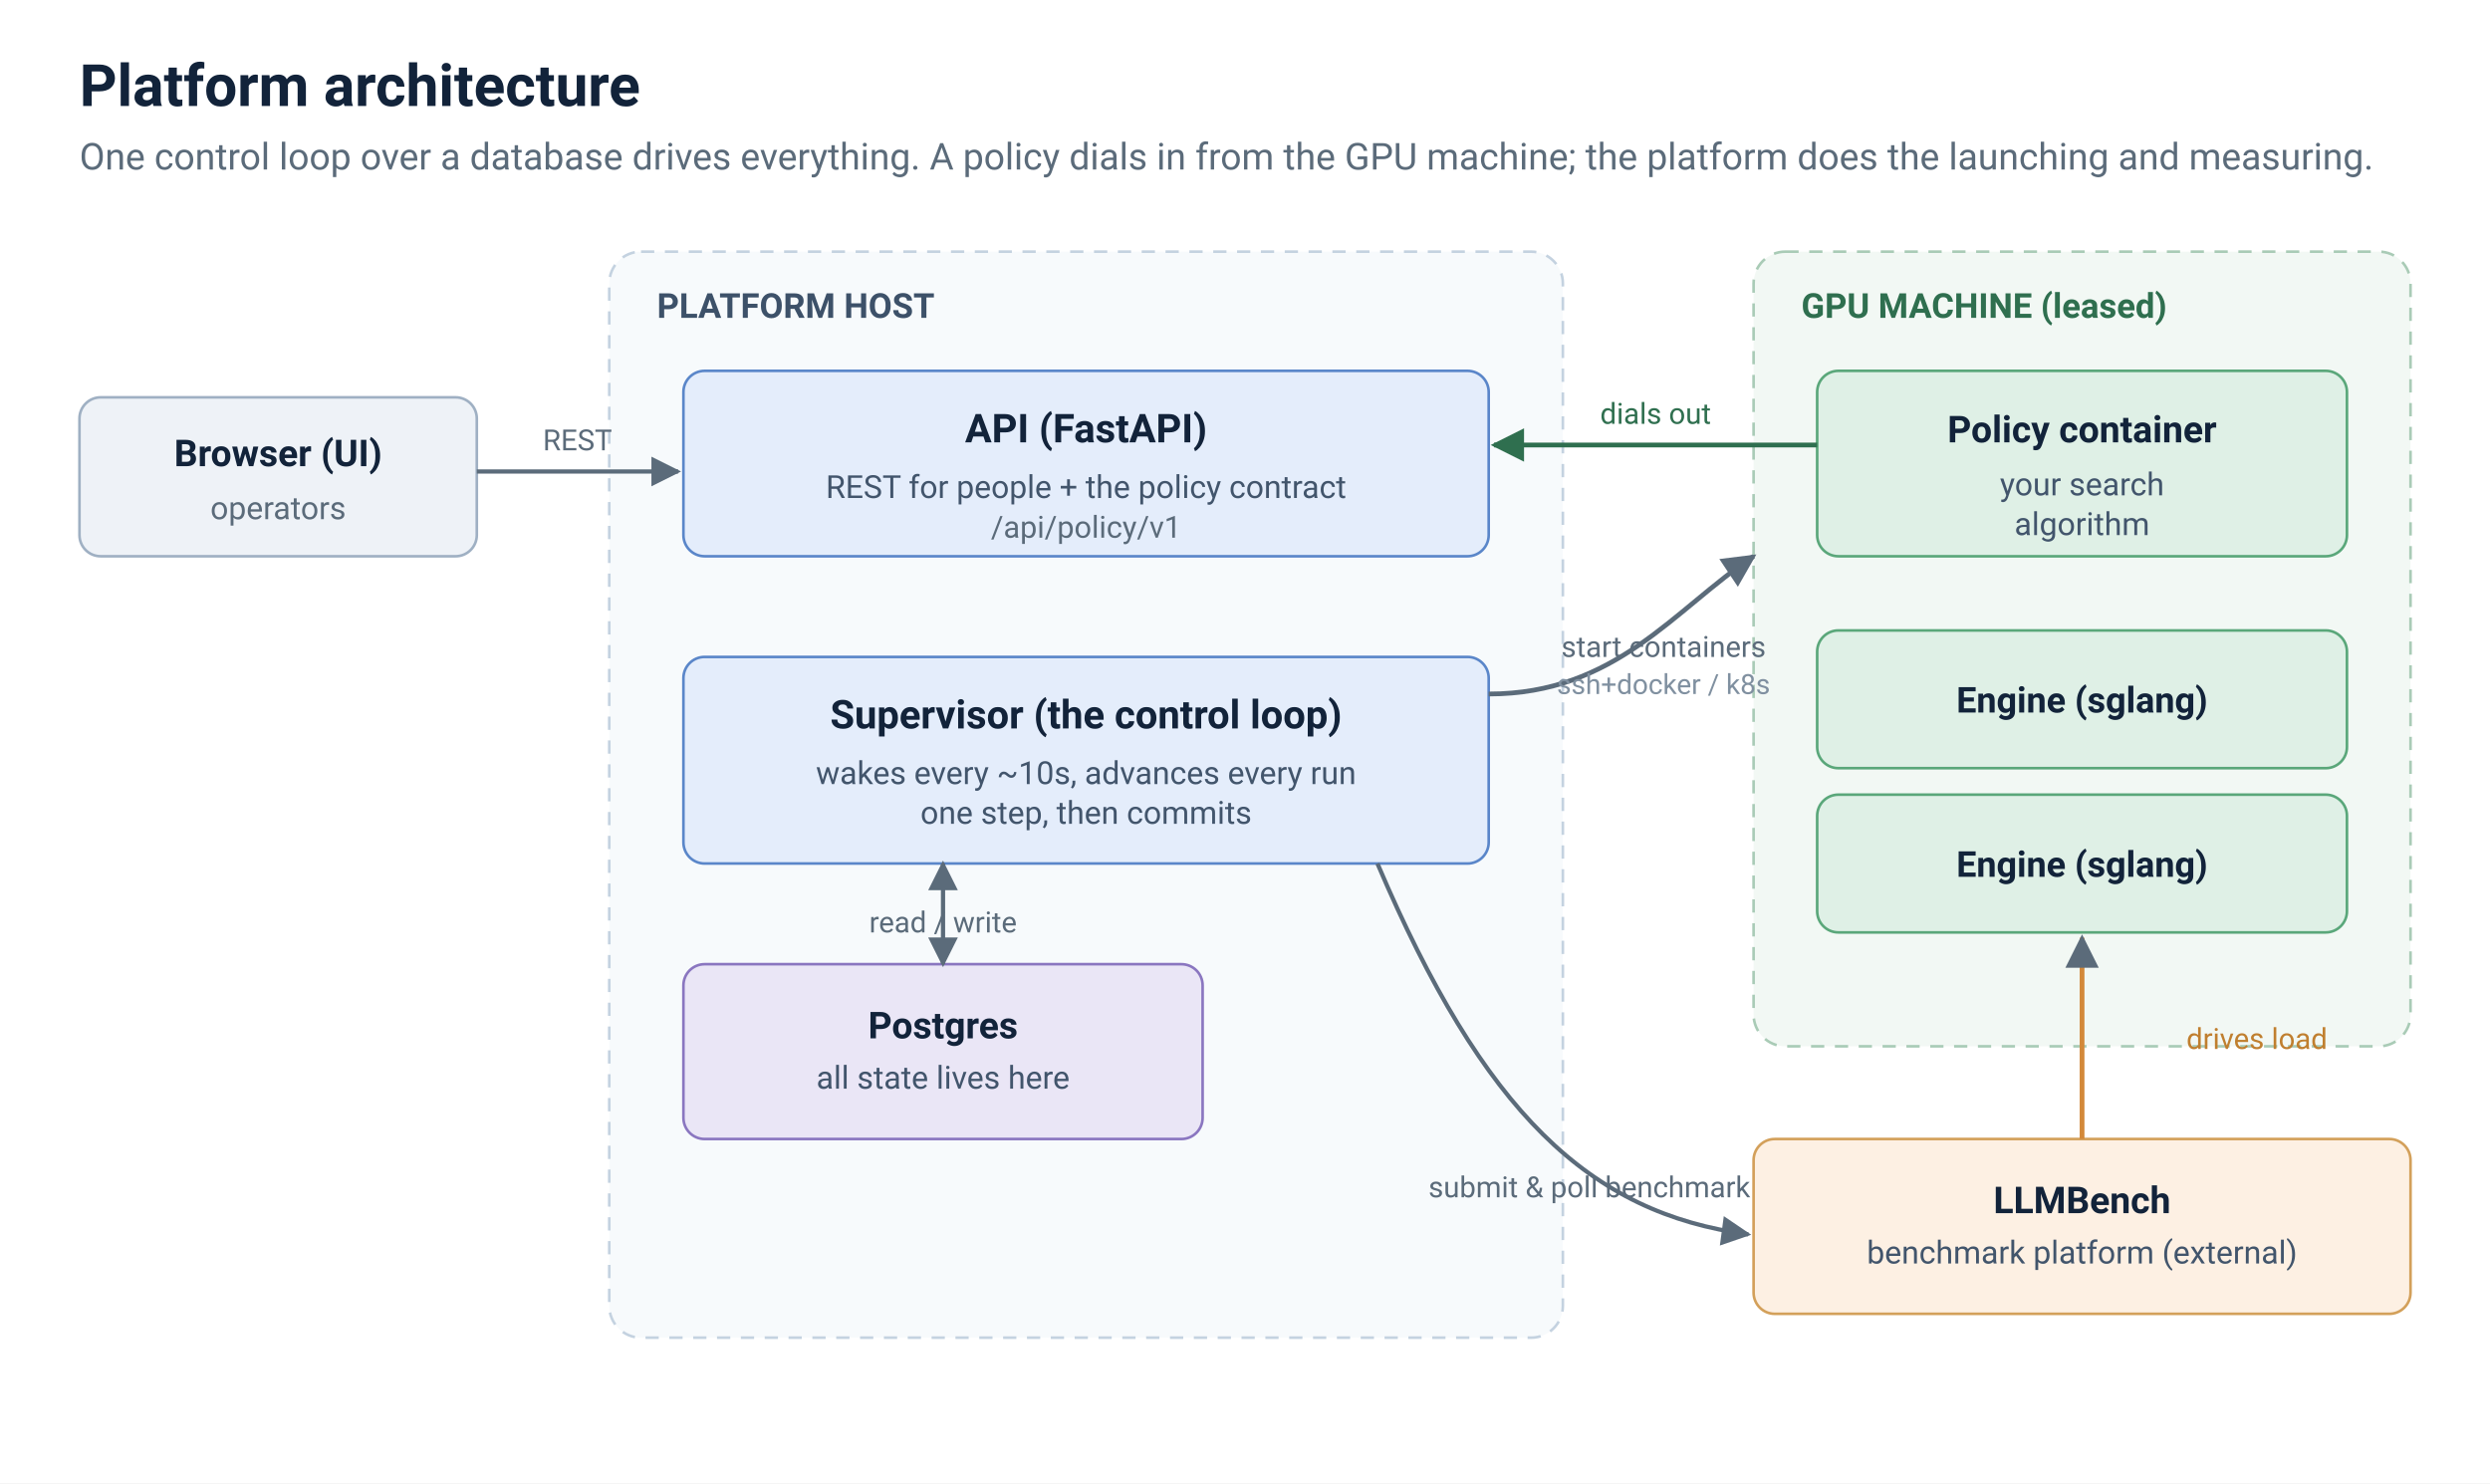
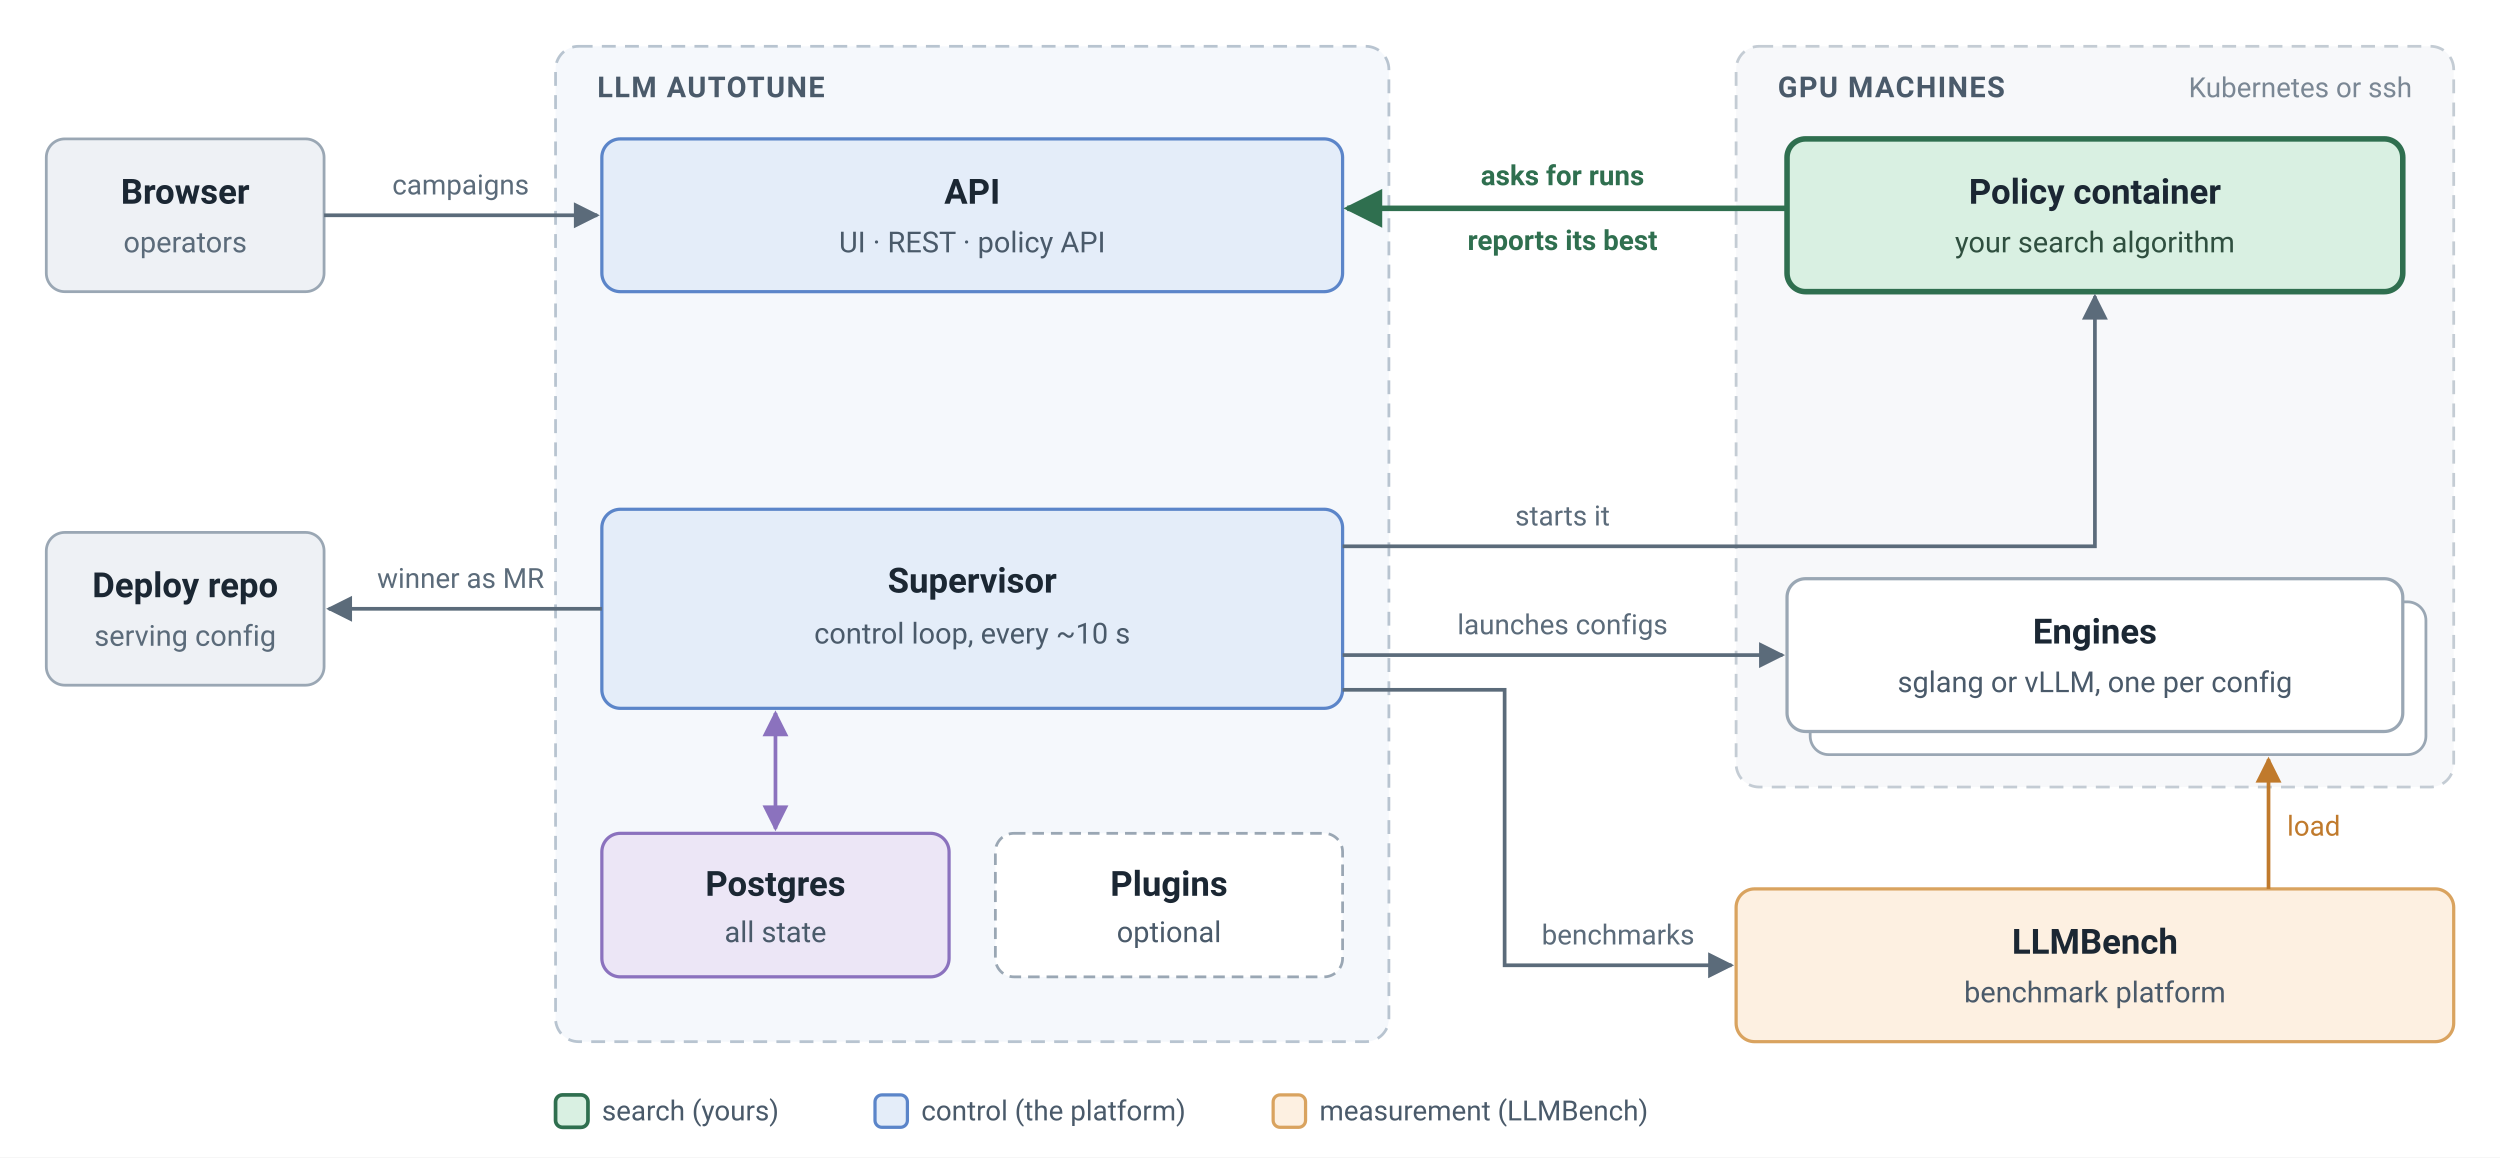
- <svg xmlns="http://www.w3.org/2000/svg" viewBox="0 0 940 560" font-family="-apple-system, Segoe UI, Roboto, Helvetica, Arial, sans-serif">
+ <svg xmlns="http://www.w3.org/2000/svg" viewBox="0 0 1080 500" font-family="-apple-system, Segoe UI, Roboto, Helvetica, Arial, sans-serif">
  <defs>
    <marker id="arr" viewBox="0 0 10 10" refX="9" refY="5" markerWidth="7" markerHeight="7" orient="auto-start-reverse">
      <path d="M0 0 L10 5 L0 10 z" fill="#5b6b7a" />
    </marker>
-     <marker id="arrb" viewBox="0 0 10 10" refX="9" refY="5" markerWidth="7" markerHeight="7" orient="auto-start-reverse">
+     <marker id="arrp" viewBox="0 0 10 10" refX="9" refY="5" markerWidth="7" markerHeight="7" orient="auto-start-reverse">
+       <path d="M0 0 L10 5 L0 10 z" fill="#8b72be" />
+     </marker>
+     <marker id="arrg" viewBox="0 0 10 10" refX="9" refY="5" markerWidth="7" markerHeight="7" orient="auto-start-reverse">
      <path d="M0 0 L10 5 L0 10 z" fill="#2f6f4f" />
    </marker>
+     <marker id="arro" viewBox="0 0 10 10" refX="9" refY="5" markerWidth="7" markerHeight="7" orient="auto-start-reverse">
+       <path d="M0 0 L10 5 L0 10 z" fill="#c07a2c" />
+     </marker>
  </defs>
-   <rect width="940" height="560" fill="#ffffff" />
-   <text x="30" y="40" font-size="22" font-weight="700" fill="#12233a">Platform architecture</text>
-   <text x="30" y="64" font-size="14" fill="#5b6b7a">One control loop over a database drives everything. A policy dials in from the GPU machine; the platform does the launching and measuring.</text>
-   <rect x="30" y="150" width="150" height="60" rx="8" fill="#eef2f7" stroke="#9fb0c3" />
-   <text x="105" y="176" font-size="14" font-weight="600" fill="#12233a" text-anchor="middle">Browser (UI)</text>
-   <text x="105" y="196" font-size="12" fill="#5b6b7a" text-anchor="middle">operators</text>
-   <rect x="230" y="95" width="360" height="410" rx="12" fill="#f7fafc" stroke="#c4d2e0" stroke-dasharray="5 4" />
-   <text x="248" y="120" font-size="13" font-weight="700" fill="#3d5169">PLATFORM HOST</text>
-   <rect x="258" y="140" width="304" height="70" rx="8" fill="#e4edfb" stroke="#5a86c9" />
-   <text x="410" y="167" font-size="15" font-weight="600" fill="#12233a" text-anchor="middle">API  (FastAPI)</text>
-   <text x="410" y="188" font-size="12" fill="#42556c" text-anchor="middle">REST for people + the policy contract</text>
-   <text x="410" y="203" font-size="11.5" fill="#5b6b7a" text-anchor="middle">/api/policy/v1</text>
-   <rect x="258" y="248" width="304" height="78" rx="8" fill="#e4edfb" stroke="#5a86c9" />
-   <text x="410" y="275" font-size="15" font-weight="600" fill="#12233a" text-anchor="middle">Supervisor  (the control loop)</text>
-   <text x="410" y="296" font-size="12" fill="#42556c" text-anchor="middle">wakes every ~10s, advances every run</text>
-   <text x="410" y="311" font-size="12" fill="#42556c" text-anchor="middle">one step, then commits</text>
-   <rect x="258" y="364" width="196" height="66" rx="8" fill="#eae6f6" stroke="#8a76c0" />
-   <text x="356" y="392" font-size="14" font-weight="600" fill="#12233a" text-anchor="middle">Postgres</text>
-   <text x="356" y="411" font-size="12" fill="#42556c" text-anchor="middle">all state lives here</text>
-   <rect x="662" y="95" width="248" height="300" rx="12" fill="#f2f8f4" stroke="#a9cbb6" stroke-dasharray="5 4" />
-   <text x="680" y="120" font-size="13" font-weight="700" fill="#2f6f4f">GPU MACHINE  (leased)</text>
-   <rect x="686" y="140" width="200" height="70" rx="8" fill="#dff0e6" stroke="#5aa77a" />
-   <text x="786" y="167" font-size="14" font-weight="600" fill="#12233a" text-anchor="middle">Policy container</text>
-   <text x="786" y="187" font-size="12" fill="#42556c" text-anchor="middle">your search</text>
-   <text x="786" y="202" font-size="12" fill="#42556c" text-anchor="middle">algorithm</text>
-   <rect x="686" y="238" width="200" height="52" rx="8" fill="#dff0e6" stroke="#5aa77a" />
-   <text x="786" y="269" font-size="13.5" font-weight="600" fill="#12233a" text-anchor="middle">Engine (sglang)</text>
-   <rect x="686" y="300" width="200" height="52" rx="8" fill="#dff0e6" stroke="#5aa77a" />
-   <text x="786" y="331" font-size="13.5" font-weight="600" fill="#12233a" text-anchor="middle">Engine (sglang)</text>
-   <rect x="662" y="430" width="248" height="66" rx="8" fill="#fdf0e3" stroke="#d3a05a" />
-   <text x="786" y="458" font-size="14" font-weight="600" fill="#12233a" text-anchor="middle">LLMBench</text>
-   <text x="786" y="477" font-size="12" fill="#42556c" text-anchor="middle">benchmark platform (external)</text>
-   <line x1="180" y1="178" x2="256" y2="178" stroke="#5b6b7a" stroke-width="1.6" marker-end="url(#arr)" />
-   <text x="218" y="170" font-size="11" fill="#5b6b7a" text-anchor="middle">REST</text>
-   <line x1="356" y1="364" x2="356" y2="326" stroke="#5b6b7a" stroke-width="1.6" marker-end="url(#arr)" marker-start="url(#arr)" />
-   <text x="356" y="352" font-size="11" fill="#5b6b7a" text-anchor="middle">read / write</text>
-   <line x1="686" y1="168" x2="564" y2="168" stroke="#2f6f4f" stroke-width="1.8" marker-end="url(#arrb)" />
-   <text x="625" y="160" font-size="11" fill="#2f6f4f" text-anchor="middle">dials out</text>
-   <path d="M562 262 C 610 262, 632 230, 662 210" fill="none" stroke="#5b6b7a" stroke-width="1.8" marker-end="url(#arr)" />
-   <text x="628" y="248" font-size="11" fill="#5b6b7a" text-anchor="middle">start containers</text>
-   <text x="628" y="262" font-size="10.5" fill="#8090a0" text-anchor="middle">ssh+docker / k8s</text>
-   <path d="M520 326 C 560 420, 600 458, 660 466" fill="none" stroke="#5b6b7a" stroke-width="1.6" marker-end="url(#arr)" />
-   <text x="600" y="452" font-size="11" fill="#5b6b7a" text-anchor="middle">submit &amp; poll benchmark</text>
-   <line x1="786" y1="430" x2="786" y2="354" stroke="#d3893a" stroke-width="1.8" marker-end="url(#arr)" />
-   <text x="852" y="396" font-size="11" fill="#c07f2f" text-anchor="middle">drives load</text>
+   <rect width="1080" height="500" fill="#ffffff" />
+   <rect x="20" y="60" width="120" height="66" rx="8" fill="#eef1f5" stroke="#9aa7b4" stroke-width="1.2" />
+   <text x="80" y="88" font-size="15" font-weight="700" fill="#1b2733" text-anchor="middle">Browser</text>
+   <text x="80" y="109" font-size="12.5" fill="#5b6b7a" text-anchor="middle">operators</text>
+   <rect x="20" y="230" width="120" height="66" rx="8" fill="#eef1f5" stroke="#9aa7b4" stroke-width="1.2" />
+   <text x="80" y="258" font-size="15" font-weight="700" fill="#1b2733" text-anchor="middle">Deploy repo</text>
+   <text x="80" y="279" font-size="12.5" fill="#5b6b7a" text-anchor="middle">serving config</text>
+   <rect x="240" y="20" width="360" height="430" rx="10" fill="#f5f8fc" stroke="#b8c4d0" stroke-width="1.2" stroke-dasharray="6 4" />
+   <text x="258" y="42" font-size="12.5" font-weight="700" fill="#4a5a6a" letter-spacing="0.6">LLM AUTOTUNE</text>
+   <rect x="260" y="60" width="320" height="66" rx="8" fill="#e4edf9" stroke="#5b85c9" stroke-width="1.4" />
+   <text x="420" y="88" font-size="15" font-weight="700" fill="#1b2733" text-anchor="middle">API</text>
+   <text x="420" y="109" font-size="12.5" fill="#4a5a6a" text-anchor="middle">UI · REST · policy API</text>
+   <rect x="260" y="220" width="320" height="86" rx="8" fill="#e4edf9" stroke="#5b85c9" stroke-width="1.4" />
+   <text x="420" y="256" font-size="15" font-weight="700" fill="#1b2733" text-anchor="middle">Supervisor</text>
+   <text x="420" y="278" font-size="12.5" fill="#4a5a6a" text-anchor="middle">control loop, every ~10 s</text>
+   <rect x="260" y="360" width="150" height="62" rx="8" fill="#ece6f6" stroke="#8b72be" stroke-width="1.4" />
+   <text x="335" y="387" font-size="15" font-weight="700" fill="#1b2733" text-anchor="middle">Postgres</text>
+   <text x="335" y="407" font-size="12.5" fill="#4a5a6a" text-anchor="middle">all state</text>
+   <rect x="430" y="360" width="150" height="62" rx="8" fill="#ffffff" stroke="#9aa7b4" stroke-width="1.2" stroke-dasharray="5 3" />
+   <text x="505" y="387" font-size="15" font-weight="700" fill="#1b2733" text-anchor="middle">Plugins</text>
+   <text x="505" y="407" font-size="12.5" fill="#4a5a6a" text-anchor="middle">optional</text>
+   <rect x="750" y="20" width="310" height="320" rx="10" fill="#f7f8fa" stroke="#c4ccd4" stroke-width="1.2" stroke-dasharray="6 4" />
+   <text x="768" y="42" font-size="12.5" font-weight="700" fill="#4a5a6a" letter-spacing="0.6">GPU MACHINES</text>
+   <text x="1042" y="42" font-size="12" fill="#7a8794" text-anchor="end">Kubernetes or ssh</text>
+   <rect x="772" y="60" width="266" height="66" rx="8" fill="#d9f0e2" stroke="#2f6f4f" stroke-width="2.4" />
+   <text x="905" y="88" font-size="15" font-weight="700" fill="#1b2733" text-anchor="middle">Policy container</text>
+   <text x="905" y="109" font-size="12.5" fill="#2f4f3f" text-anchor="middle">your search algorithm</text>
+   <rect x="782" y="260" width="266" height="66" rx="8" fill="#ffffff" stroke="#9aa7b4" stroke-width="1.2" />
+   <rect x="772" y="250" width="266" height="66" rx="8" fill="#ffffff" stroke="#9aa7b4" stroke-width="1.4" />
+   <text x="905" y="278" font-size="15" font-weight="700" fill="#1b2733" text-anchor="middle">Engines</text>
+   <text x="905" y="299" font-size="12.5" fill="#4a5a6a" text-anchor="middle">sglang or vLLM, one per config</text>
+   <rect x="750" y="384" width="310" height="66" rx="8" fill="#fdf0e1" stroke="#d9a35f" stroke-width="1.4" />
+   <text x="905" y="412" font-size="15" font-weight="700" fill="#1b2733" text-anchor="middle">LLMBench</text>
+   <text x="905" y="433" font-size="12.5" fill="#4a5a6a" text-anchor="middle">benchmark platform</text>
+   <g font-size="12">
+     <line x1="140" y1="93" x2="258" y2="93" stroke="#5b6b7a" stroke-width="1.6" marker-end="url(#arr)" />
+     <text x="199" y="84" fill="#5b6b7a" text-anchor="middle">campaigns</text>
+     <line x1="260" y1="263" x2="142" y2="263" stroke="#5b6b7a" stroke-width="1.6" marker-end="url(#arr)" />
+     <text x="199" y="254" fill="#5b6b7a" text-anchor="middle">winner as MR</text>
+     <line x1="335" y1="308" x2="335" y2="358" stroke="#8b72be" stroke-width="1.6" marker-start="url(#arrp)" marker-end="url(#arrp)" />
+     <line x1="772" y1="90" x2="582" y2="90" stroke="#2f6f4f" stroke-width="2.4" marker-end="url(#arrg)" />
+     <text x="675" y="80" fill="#2f6f4f" font-weight="700" text-anchor="middle">asks for runs</text>
+     <text x="675" y="108" fill="#2f6f4f" font-weight="700" text-anchor="middle">reports its best</text>
+     <path d="M580 236 H905 V128" fill="none" stroke="#5b6b7a" stroke-width="1.6" marker-end="url(#arr)" />
+     <text x="675" y="227" fill="#5b6b7a" text-anchor="middle">starts it</text>
+     <line x1="580" y1="283" x2="770" y2="283" stroke="#5b6b7a" stroke-width="1.6" marker-end="url(#arr)" />
+     <text x="675" y="274" fill="#5b6b7a" text-anchor="middle">launches configs</text>
+     <path d="M580 298 H650 V417 H748" fill="none" stroke="#5b6b7a" stroke-width="1.6" marker-end="url(#arr)" />
+     <text x="699" y="408" fill="#5b6b7a" text-anchor="middle">benchmarks</text>
+     <line x1="980" y1="384" x2="980" y2="328" stroke="#c07a2c" stroke-width="1.6" marker-end="url(#arro)" />
+     <text x="988" y="361" fill="#c07a2c">load</text>
+   </g>
+   <g font-size="12" fill="#4a5a6a">
+     <rect x="240" y="473" width="14" height="14" rx="3" fill="#d9f0e2" stroke="#2f6f4f" stroke-width="1.6" />
+     <text x="260" y="484">search (yours)</text>
+     <rect x="378" y="473" width="14" height="14" rx="3" fill="#e4edf9" stroke="#5b85c9" stroke-width="1.4" />
+     <text x="398" y="484">control (the platform)</text>
+     <rect x="550" y="473" width="14" height="14" rx="3" fill="#fdf0e1" stroke="#d9a35f" stroke-width="1.4" />
+     <text x="570" y="484">measurement (LLMBench)</text>
+   </g>
</svg>
